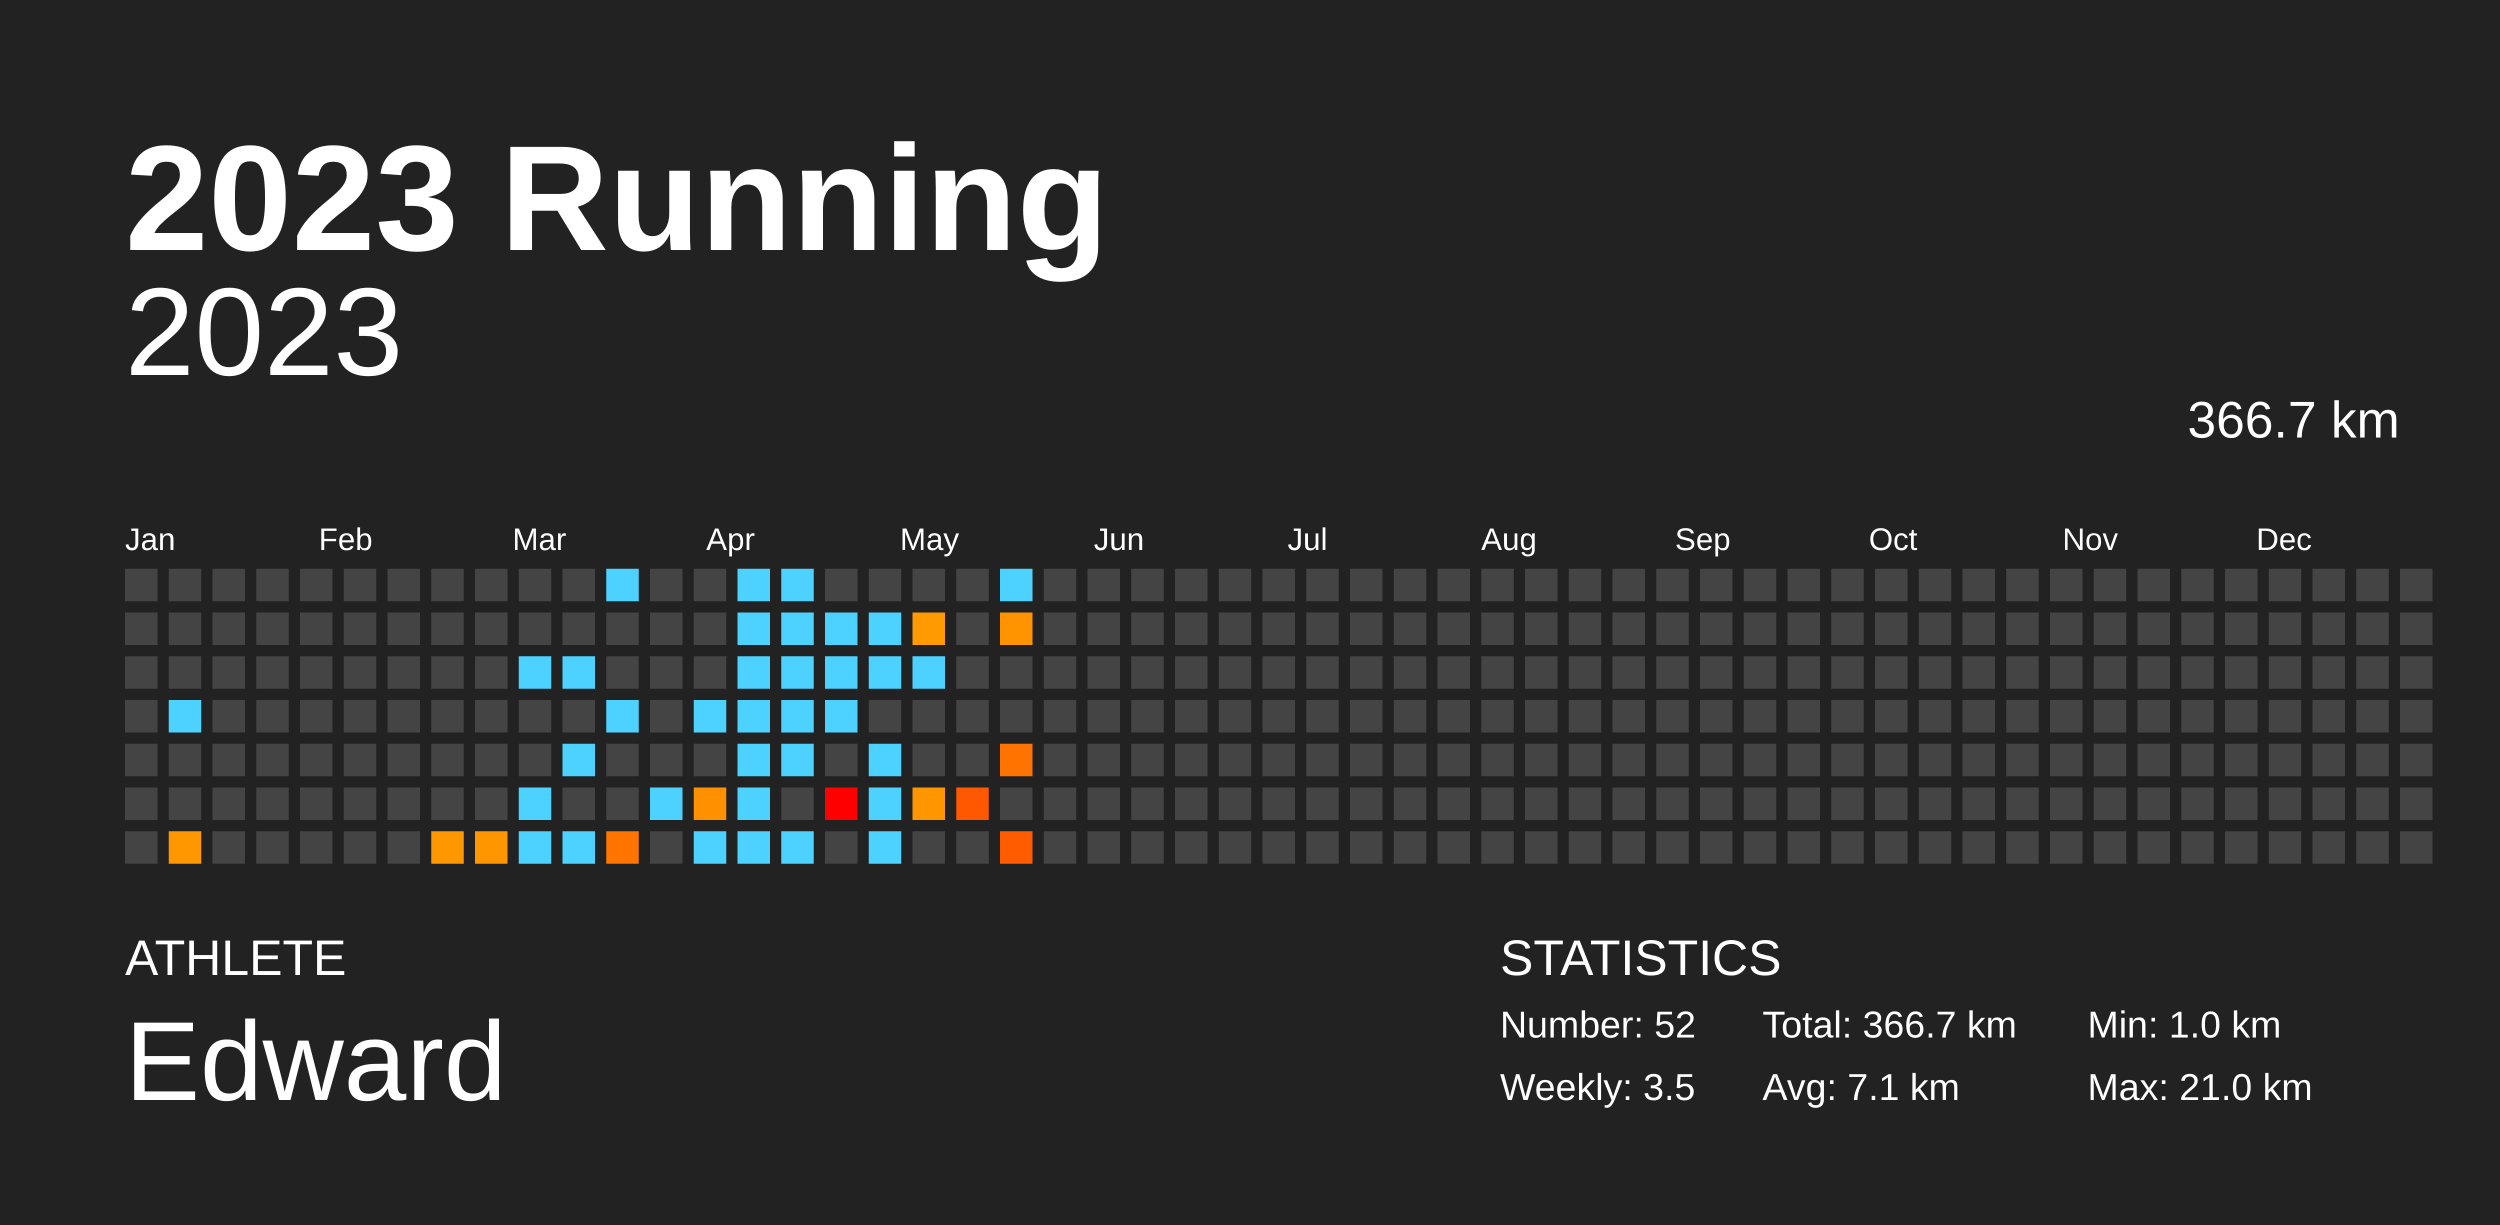
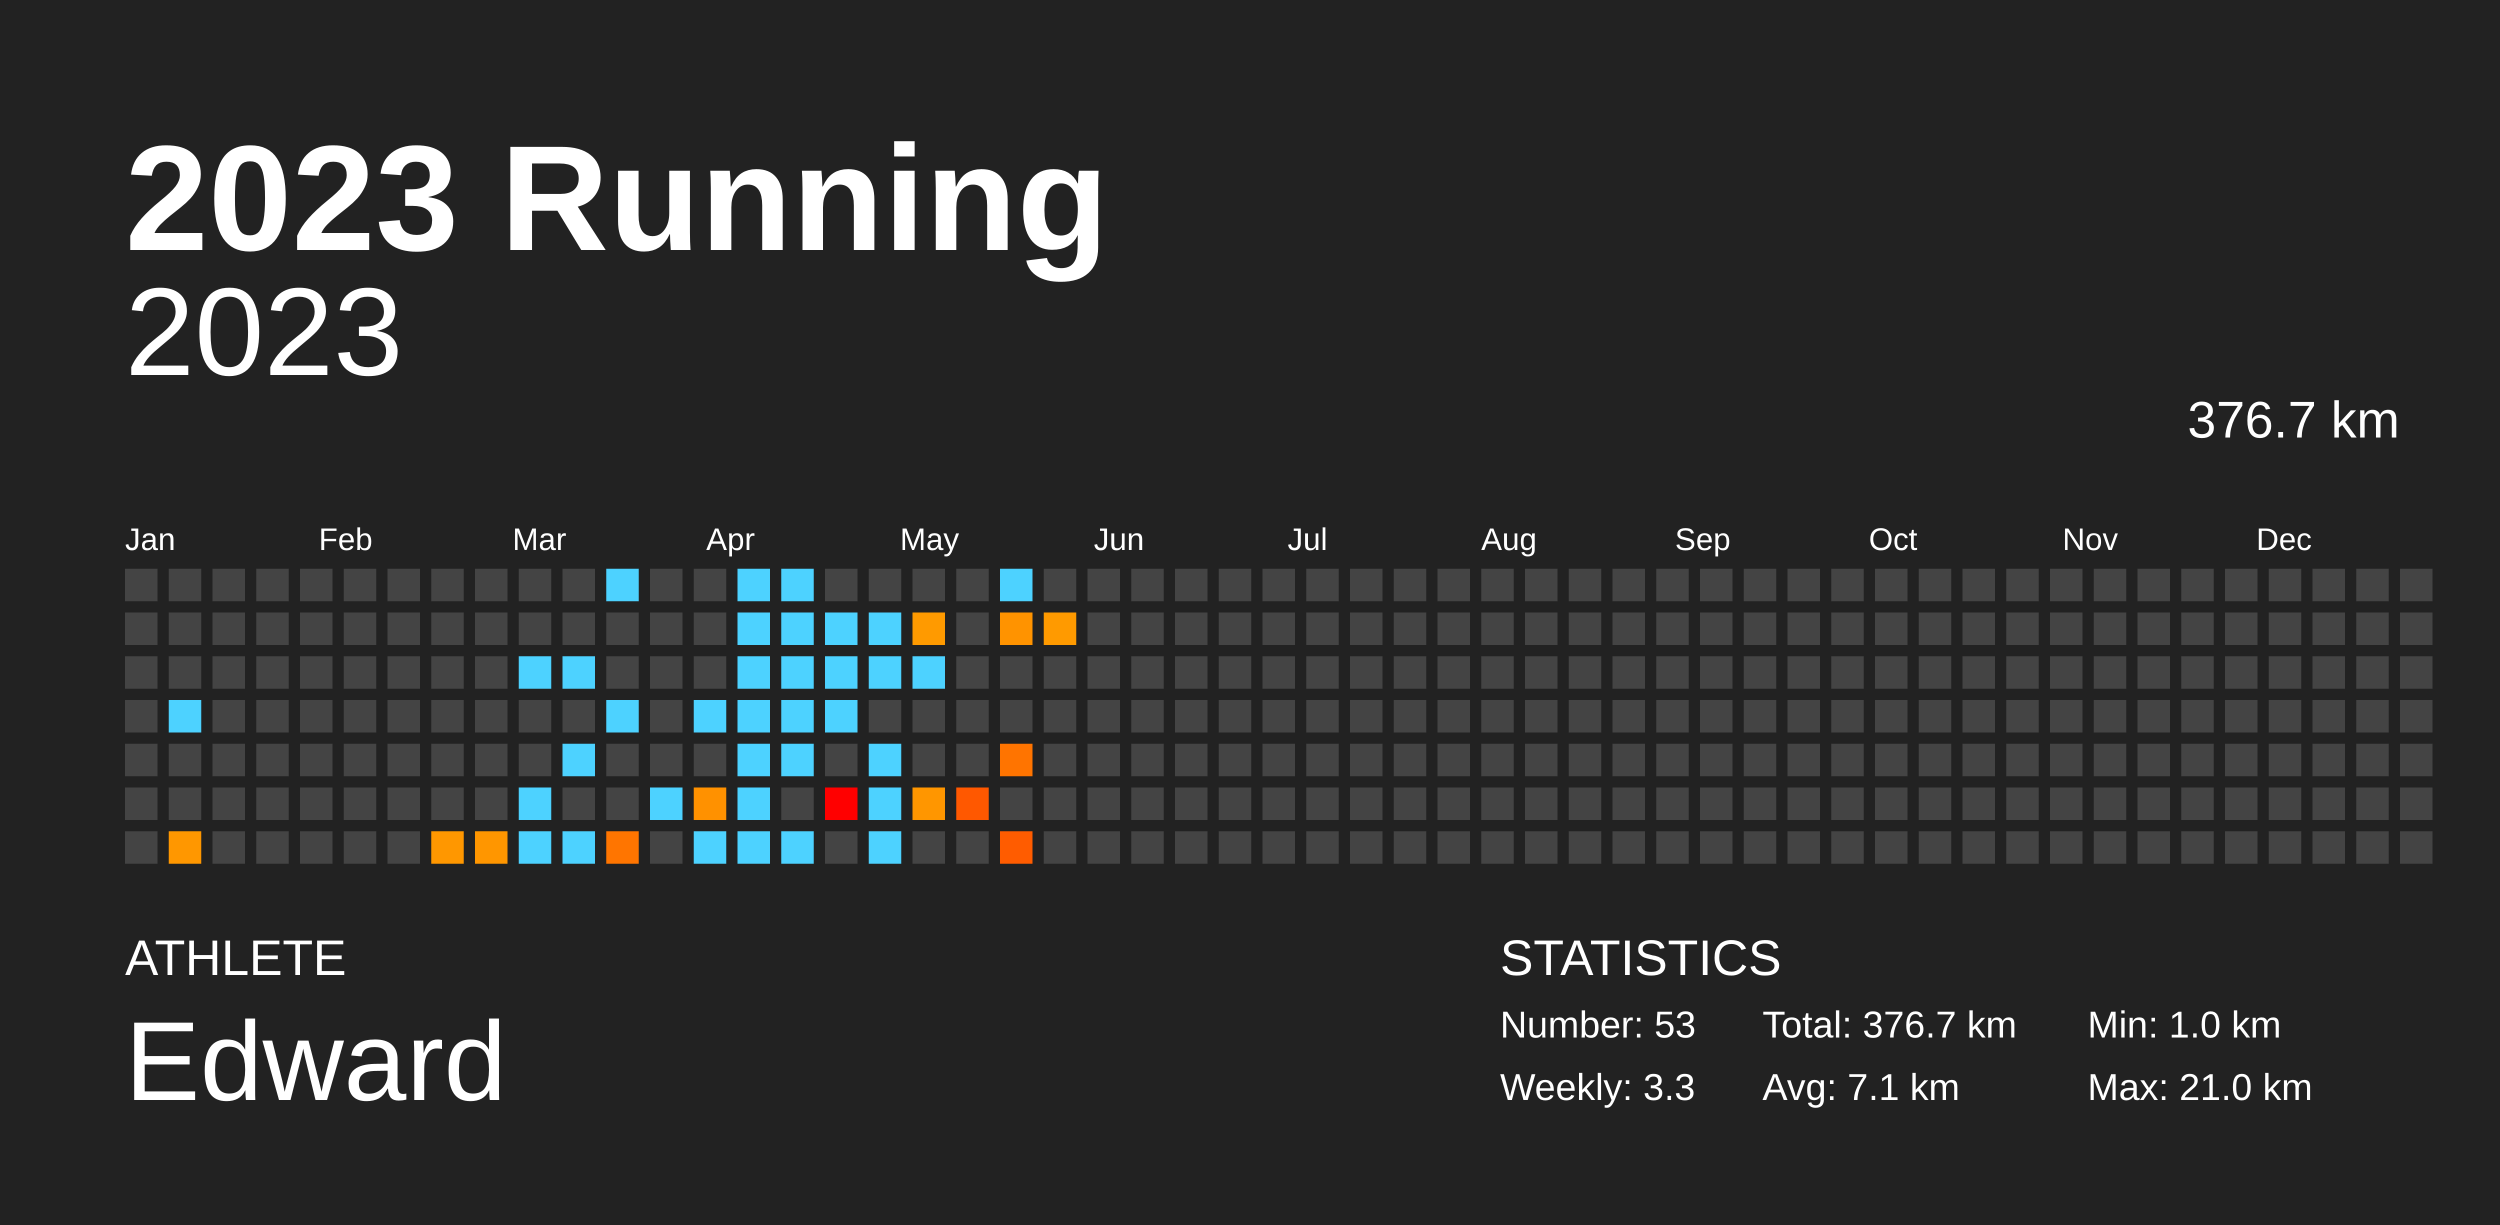
<svg xmlns="http://www.w3.org/2000/svg" baseProfile="full" height="98mm" version="1.1" viewBox="0,0,200,98" width="200mm">
  <defs />
  <rect fill="#222222" height="98" width="200" x="0" y="0" />
  <text fill="#FFFFFF" style="font-size:12px; font-family:Arial; font-weight:bold;" x="10" y="20">2023 Running</text>
  <text fill="#FFFFFF" style="font-size:4px; font-family:Arial" x="10" y="78">ATHLETE</text>
  <text fill="#FFFFFF" style="font-size:9px; font-family:Arial" x="10" y="88">Edward</text>
  <text fill="#FFFFFF" style="font-size:4px; font-family:Arial" x="120" y="78">STATISTICS</text>
-   <text fill="#FFFFFF" style="font-size:3px; font-family:Arial" x="120" y="83">Number: 52</text>
-   <text fill="#FFFFFF" style="font-size:3px; font-family:Arial" x="120" y="88">Weekly: 3.5</text>
-   <text fill="#FFFFFF" style="font-size:3px; font-family:Arial" x="141" y="83">Total: 366.7 km</text>
+   <text fill="#FFFFFF" style="font-size:3px; font-family:Arial" x="120" y="83">Number: 53</text>
+   <text fill="#FFFFFF" style="font-size:3px; font-family:Arial" x="120" y="88">Weekly: 3.3</text>
+   <text fill="#FFFFFF" style="font-size:3px; font-family:Arial" x="141" y="83">Total: 376.7 km</text>
  <text fill="#FFFFFF" style="font-size:3px; font-family:Arial" x="141" y="88">Avg: 7.1 km</text>
  <text fill="#FFFFFF" style="font-size:3px; font-family:Arial" x="167" y="83">Min: 1.0 km</text>
  <text fill="#FFFFFF" style="font-size:3px; font-family:Arial" x="167" y="88">Max: 21.0 km</text>
  <text alignment-baseline="hanging" fill="#FFFFFF" style="font-size:10.0px; font-family:Arial;" x="10" y="30">2023</text>
-   <text alignment-baseline="hanging" fill="#FFFFFF" style="font-size:4.125px; font-family:Arial;" x="175" y="35">366.7 km</text>
+   <text alignment-baseline="hanging" fill="#FFFFFF" style="font-size:4.125px; font-family:Arial;" x="175" y="35">376.7 km</text>
  <text fill="#FFFFFF" style="font-size:2.5px; font-family:Arial" x="10.0" y="44">Jan</text>
  <text fill="#FFFFFF" style="font-size:2.5px; font-family:Arial" x="25.5" y="44">Feb</text>
  <text fill="#FFFFFF" style="font-size:2.5px; font-family:Arial" x="41.0" y="44">Mar</text>
  <text fill="#FFFFFF" style="font-size:2.5px; font-family:Arial" x="56.5" y="44">Apr</text>
  <text fill="#FFFFFF" style="font-size:2.5px; font-family:Arial" x="72.0" y="44">May</text>
  <text fill="#FFFFFF" style="font-size:2.5px; font-family:Arial" x="87.5" y="44">Jun</text>
  <text fill="#FFFFFF" style="font-size:2.5px; font-family:Arial" x="103.0" y="44">Jul</text>
  <text fill="#FFFFFF" style="font-size:2.5px; font-family:Arial" x="118.5" y="44">Aug</text>
  <text fill="#FFFFFF" style="font-size:2.5px; font-family:Arial" x="134.0" y="44">Sep</text>
  <text fill="#FFFFFF" style="font-size:2.5px; font-family:Arial" x="149.5" y="44">Oct</text>
  <text fill="#FFFFFF" style="font-size:2.5px; font-family:Arial" x="165.0" y="44">Nov</text>
  <text fill="#FFFFFF" style="font-size:2.5px; font-family:Arial" x="180.5" y="44">Dec</text>
  <rect fill="#444444" height="2.6" width="2.6" x="10.0" y="45.5" />
  <rect fill="#444444" height="2.6" width="2.6" x="10.0" y="49.0" />
  <rect fill="#444444" height="2.6" width="2.6" x="10.0" y="52.5" />
  <rect fill="#444444" height="2.6" width="2.6" x="10.0" y="56.0" />
  <rect fill="#444444" height="2.6" width="2.6" x="10.0" y="59.5" />
  <rect fill="#444444" height="2.6" width="2.6" x="10.0" y="63.0" />
  <rect fill="#444444" height="2.6" width="2.6" x="10.0" y="66.5" />
  <rect fill="#444444" height="2.6" width="2.6" x="13.5" y="45.5" />
  <rect fill="#444444" height="2.6" width="2.6" x="13.5" y="49.0" />
  <rect fill="#444444" height="2.6" width="2.6" x="13.5" y="52.5" />
  <rect fill="#4dd2ff" height="2.6" width="2.6" x="13.5" y="56.0" />
  <rect fill="#444444" height="2.6" width="2.6" x="13.5" y="59.5" />
  <rect fill="#444444" height="2.6" width="2.6" x="13.5" y="63.0" />
  <rect fill="#ff9700" height="2.6" width="2.6" x="13.5" y="66.5" />
  <rect fill="#444444" height="2.6" width="2.6" x="17.0" y="45.5" />
  <rect fill="#444444" height="2.6" width="2.6" x="17.0" y="49.0" />
  <rect fill="#444444" height="2.6" width="2.6" x="17.0" y="52.5" />
  <rect fill="#444444" height="2.6" width="2.6" x="17.0" y="56.0" />
  <rect fill="#444444" height="2.6" width="2.6" x="17.0" y="59.5" />
  <rect fill="#444444" height="2.6" width="2.6" x="17.0" y="63.0" />
  <rect fill="#444444" height="2.6" width="2.6" x="17.0" y="66.5" />
  <rect fill="#444444" height="2.6" width="2.6" x="20.5" y="45.5" />
  <rect fill="#444444" height="2.6" width="2.6" x="20.5" y="49.0" />
  <rect fill="#444444" height="2.6" width="2.6" x="20.5" y="52.5" />
  <rect fill="#444444" height="2.6" width="2.6" x="20.5" y="56.0" />
  <rect fill="#444444" height="2.6" width="2.6" x="20.5" y="59.5" />
  <rect fill="#444444" height="2.6" width="2.6" x="20.5" y="63.0" />
  <rect fill="#444444" height="2.6" width="2.6" x="20.5" y="66.5" />
  <rect fill="#444444" height="2.6" width="2.6" x="24.0" y="45.5" />
  <rect fill="#444444" height="2.6" width="2.6" x="24.0" y="49.0" />
  <rect fill="#444444" height="2.6" width="2.6" x="24.0" y="52.5" />
  <rect fill="#444444" height="2.6" width="2.6" x="24.0" y="56.0" />
  <rect fill="#444444" height="2.6" width="2.6" x="24.0" y="59.5" />
  <rect fill="#444444" height="2.6" width="2.6" x="24.0" y="63.0" />
  <rect fill="#444444" height="2.6" width="2.6" x="24.0" y="66.5" />
  <rect fill="#444444" height="2.6" width="2.6" x="27.5" y="45.5" />
  <rect fill="#444444" height="2.6" width="2.6" x="27.5" y="49.0" />
  <rect fill="#444444" height="2.6" width="2.6" x="27.5" y="52.5" />
  <rect fill="#444444" height="2.6" width="2.6" x="27.5" y="56.0" />
  <rect fill="#444444" height="2.6" width="2.6" x="27.5" y="59.5" />
  <rect fill="#444444" height="2.6" width="2.6" x="27.5" y="63.0" />
  <rect fill="#444444" height="2.6" width="2.6" x="27.5" y="66.5" />
  <rect fill="#444444" height="2.6" width="2.6" x="31.0" y="45.5" />
  <rect fill="#444444" height="2.6" width="2.6" x="31.0" y="49.0" />
  <rect fill="#444444" height="2.6" width="2.6" x="31.0" y="52.5" />
  <rect fill="#444444" height="2.6" width="2.6" x="31.0" y="56.0" />
  <rect fill="#444444" height="2.6" width="2.6" x="31.0" y="59.5" />
  <rect fill="#444444" height="2.6" width="2.6" x="31.0" y="63.0" />
  <rect fill="#444444" height="2.6" width="2.6" x="31.0" y="66.5" />
  <rect fill="#444444" height="2.6" width="2.6" x="34.5" y="45.5" />
  <rect fill="#444444" height="2.6" width="2.6" x="34.5" y="49.0" />
  <rect fill="#444444" height="2.6" width="2.6" x="34.5" y="52.5" />
  <rect fill="#444444" height="2.6" width="2.6" x="34.5" y="56.0" />
  <rect fill="#444444" height="2.6" width="2.6" x="34.5" y="59.5" />
  <rect fill="#444444" height="2.6" width="2.6" x="34.5" y="63.0" />
  <rect fill="#ff9700" height="2.6" width="2.6" x="34.5" y="66.5" />
  <rect fill="#444444" height="2.6" width="2.6" x="38.0" y="45.5" />
  <rect fill="#444444" height="2.6" width="2.6" x="38.0" y="49.0" />
  <rect fill="#444444" height="2.6" width="2.6" x="38.0" y="52.5" />
  <rect fill="#444444" height="2.6" width="2.6" x="38.0" y="56.0" />
  <rect fill="#444444" height="2.6" width="2.6" x="38.0" y="59.5" />
  <rect fill="#444444" height="2.6" width="2.6" x="38.0" y="63.0" />
  <rect fill="#ff9600" height="2.6" width="2.6" x="38.0" y="66.5" />
  <rect fill="#444444" height="2.6" width="2.6" x="41.5" y="45.5" />
  <rect fill="#444444" height="2.6" width="2.6" x="41.5" y="49.0" />
  <rect fill="#4dd2ff" height="2.6" width="2.6" x="41.5" y="52.5" />
  <rect fill="#444444" height="2.6" width="2.6" x="41.5" y="56.0" />
  <rect fill="#444444" height="2.6" width="2.6" x="41.5" y="59.5" />
  <rect fill="#4dd2ff" height="2.6" width="2.6" x="41.5" y="63.0" />
  <rect fill="#4dd2ff" height="2.6" width="2.6" x="41.5" y="66.5" />
  <rect fill="#444444" height="2.6" width="2.6" x="45.0" y="45.5" />
  <rect fill="#444444" height="2.6" width="2.6" x="45.0" y="49.0" />
  <rect fill="#4dd2ff" height="2.6" width="2.6" x="45.0" y="52.5" />
  <rect fill="#444444" height="2.6" width="2.6" x="45.0" y="56.0" />
  <rect fill="#4dd2ff" height="2.6" width="2.6" x="45.0" y="59.5" />
  <rect fill="#444444" height="2.6" width="2.6" x="45.0" y="63.0" />
  <rect fill="#4dd2ff" height="2.6" width="2.6" x="45.0" y="66.5" />
  <rect fill="#4dd2ff" height="2.6" width="2.6" x="48.5" y="45.5" />
  <rect fill="#444444" height="2.6" width="2.6" x="48.5" y="49.0" />
  <rect fill="#444444" height="2.6" width="2.6" x="48.5" y="52.5" />
  <rect fill="#4dd2ff" height="2.6" width="2.6" x="48.5" y="56.0" />
  <rect fill="#444444" height="2.6" width="2.6" x="48.5" y="59.5" />
  <rect fill="#444444" height="2.6" width="2.6" x="48.5" y="63.0" />
  <rect fill="#ff7500" height="2.6" width="2.6" x="48.5" y="66.5" />
  <rect fill="#444444" height="2.6" width="2.6" x="52.0" y="45.5" />
  <rect fill="#444444" height="2.6" width="2.6" x="52.0" y="49.0" />
  <rect fill="#444444" height="2.6" width="2.6" x="52.0" y="52.5" />
  <rect fill="#444444" height="2.6" width="2.6" x="52.0" y="56.0" />
  <rect fill="#444444" height="2.6" width="2.6" x="52.0" y="59.5" />
  <rect fill="#4dd2ff" height="2.6" width="2.6" x="52.0" y="63.0" />
  <rect fill="#444444" height="2.6" width="2.6" x="52.0" y="66.5" />
  <rect fill="#444444" height="2.6" width="2.6" x="55.5" y="45.5" />
  <rect fill="#444444" height="2.6" width="2.6" x="55.5" y="49.0" />
  <rect fill="#444444" height="2.6" width="2.6" x="55.5" y="52.5" />
  <rect fill="#4dd2ff" height="2.6" width="2.6" x="55.5" y="56.0" />
  <rect fill="#444444" height="2.6" width="2.6" x="55.5" y="59.5" />
  <rect fill="#ff9100" height="2.6" width="2.6" x="55.5" y="63.0" />
  <rect fill="#4dd2ff" height="2.6" width="2.6" x="55.5" y="66.5" />
  <rect fill="#4dd2ff" height="2.6" width="2.6" x="59.0" y="45.5" />
  <rect fill="#4dd2ff" height="2.6" width="2.6" x="59.0" y="49.0" />
  <rect fill="#4dd2ff" height="2.6" width="2.6" x="59.0" y="52.5" />
  <rect fill="#4dd2ff" height="2.6" width="2.6" x="59.0" y="56.0" />
  <rect fill="#4dd2ff" height="2.6" width="2.6" x="59.0" y="59.5" />
  <rect fill="#4dd2ff" height="2.6" width="2.6" x="59.0" y="63.0" />
  <rect fill="#4dd2ff" height="2.6" width="2.6" x="59.0" y="66.5" />
  <rect fill="#4dd2ff" height="2.6" width="2.6" x="62.5" y="45.5" />
  <rect fill="#4dd2ff" height="2.6" width="2.6" x="62.5" y="49.0" />
  <rect fill="#4dd2ff" height="2.6" width="2.6" x="62.5" y="52.5" />
  <rect fill="#4dd2ff" height="2.6" width="2.6" x="62.5" y="56.0" />
  <rect fill="#4dd2ff" height="2.6" width="2.6" x="62.5" y="59.5" />
  <rect fill="#444444" height="2.6" width="2.6" x="62.5" y="63.0" />
  <rect fill="#4dd2ff" height="2.6" width="2.6" x="62.5" y="66.5" />
  <rect fill="#444444" height="2.6" width="2.6" x="66.0" y="45.5" />
  <rect fill="#4dd2ff" height="2.6" width="2.6" x="66.0" y="49.0" />
  <rect fill="#4dd2ff" height="2.6" width="2.6" x="66.0" y="52.5" />
  <rect fill="#4dd2ff" height="2.6" width="2.6" x="66.0" y="56.0" />
  <rect fill="#444444" height="2.6" width="2.6" x="66.0" y="59.5" />
  <rect fill="red" height="2.6" width="2.6" x="66.0" y="63.0" />
  <rect fill="#444444" height="2.6" width="2.6" x="66.0" y="66.5" />
  <rect fill="#444444" height="2.6" width="2.6" x="69.5" y="45.5" />
  <rect fill="#4dd2ff" height="2.6" width="2.6" x="69.5" y="49.0" />
  <rect fill="#4dd2ff" height="2.6" width="2.6" x="69.5" y="52.5" />
  <rect fill="#444444" height="2.6" width="2.6" x="69.5" y="56.0" />
  <rect fill="#4dd2ff" height="2.6" width="2.6" x="69.5" y="59.5" />
  <rect fill="#4dd2ff" height="2.6" width="2.6" x="69.5" y="63.0" />
  <rect fill="#4dd2ff" height="2.6" width="2.6" x="69.5" y="66.5" />
  <rect fill="#444444" height="2.6" width="2.6" x="73.0" y="45.5" />
  <rect fill="#ff9a00" height="2.6" width="2.6" x="73.0" y="49.0" />
  <rect fill="#4dd2ff" height="2.6" width="2.6" x="73.0" y="52.5" />
  <rect fill="#444444" height="2.6" width="2.6" x="73.0" y="56.0" />
  <rect fill="#444444" height="2.6" width="2.6" x="73.0" y="59.5" />
  <rect fill="#ff9600" height="2.6" width="2.6" x="73.0" y="63.0" />
  <rect fill="#444444" height="2.6" width="2.6" x="73.0" y="66.5" />
  <rect fill="#444444" height="2.6" width="2.6" x="76.5" y="45.5" />
  <rect fill="#444444" height="2.6" width="2.6" x="76.5" y="49.0" />
  <rect fill="#444444" height="2.6" width="2.6" x="76.5" y="52.5" />
  <rect fill="#444444" height="2.6" width="2.6" x="76.5" y="56.0" />
  <rect fill="#444444" height="2.6" width="2.6" x="76.5" y="59.5" />
  <rect fill="#ff5800" height="2.6" width="2.6" x="76.5" y="63.0" />
  <rect fill="#444444" height="2.6" width="2.6" x="76.5" y="66.5" />
  <rect fill="#4dd2ff" height="2.6" width="2.6" x="80.0" y="45.5" />
  <rect fill="#ff9300" height="2.6" width="2.6" x="80.0" y="49.0" />
  <rect fill="#444444" height="2.6" width="2.6" x="80.0" y="52.5" />
  <rect fill="#444444" height="2.6" width="2.6" x="80.0" y="56.0" />
  <rect fill="#ff7400" height="2.6" width="2.6" x="80.0" y="59.5" />
  <rect fill="#444444" height="2.6" width="2.6" x="80.0" y="63.0" />
  <rect fill="#ff5c00" height="2.6" width="2.6" x="80.0" y="66.5" />
  <rect fill="#444444" height="2.6" width="2.6" x="83.5" y="45.5" />
-   <rect fill="#444444" height="2.6" width="2.6" x="83.5" y="49.0" />
+   <rect fill="#ff9a00" height="2.6" width="2.6" x="83.5" y="49.0" />
  <rect fill="#444444" height="2.6" width="2.6" x="83.5" y="52.5" />
  <rect fill="#444444" height="2.6" width="2.6" x="83.5" y="56.0" />
  <rect fill="#444444" height="2.6" width="2.6" x="83.5" y="59.5" />
  <rect fill="#444444" height="2.6" width="2.6" x="83.5" y="63.0" />
  <rect fill="#444444" height="2.6" width="2.6" x="83.5" y="66.5" />
  <rect fill="#444444" height="2.6" width="2.6" x="87.0" y="45.5" />
  <rect fill="#444444" height="2.6" width="2.6" x="87.0" y="49.0" />
  <rect fill="#444444" height="2.6" width="2.6" x="87.0" y="52.5" />
  <rect fill="#444444" height="2.6" width="2.6" x="87.0" y="56.0" />
  <rect fill="#444444" height="2.6" width="2.6" x="87.0" y="59.5" />
  <rect fill="#444444" height="2.6" width="2.6" x="87.0" y="63.0" />
  <rect fill="#444444" height="2.6" width="2.6" x="87.0" y="66.5" />
  <rect fill="#444444" height="2.6" width="2.6" x="90.5" y="45.5" />
  <rect fill="#444444" height="2.6" width="2.6" x="90.5" y="49.0" />
  <rect fill="#444444" height="2.6" width="2.6" x="90.5" y="52.5" />
  <rect fill="#444444" height="2.6" width="2.6" x="90.5" y="56.0" />
  <rect fill="#444444" height="2.6" width="2.6" x="90.5" y="59.5" />
  <rect fill="#444444" height="2.6" width="2.6" x="90.5" y="63.0" />
  <rect fill="#444444" height="2.6" width="2.6" x="90.5" y="66.5" />
  <rect fill="#444444" height="2.6" width="2.6" x="94.0" y="45.5" />
  <rect fill="#444444" height="2.6" width="2.6" x="94.0" y="49.0" />
  <rect fill="#444444" height="2.6" width="2.6" x="94.0" y="52.5" />
  <rect fill="#444444" height="2.6" width="2.6" x="94.0" y="56.0" />
  <rect fill="#444444" height="2.6" width="2.6" x="94.0" y="59.5" />
  <rect fill="#444444" height="2.6" width="2.6" x="94.0" y="63.0" />
  <rect fill="#444444" height="2.6" width="2.6" x="94.0" y="66.5" />
  <rect fill="#444444" height="2.6" width="2.6" x="97.5" y="45.5" />
  <rect fill="#444444" height="2.6" width="2.6" x="97.5" y="49.0" />
  <rect fill="#444444" height="2.6" width="2.6" x="97.5" y="52.5" />
  <rect fill="#444444" height="2.6" width="2.6" x="97.5" y="56.0" />
  <rect fill="#444444" height="2.6" width="2.6" x="97.5" y="59.5" />
  <rect fill="#444444" height="2.6" width="2.6" x="97.5" y="63.0" />
  <rect fill="#444444" height="2.6" width="2.6" x="97.5" y="66.5" />
  <rect fill="#444444" height="2.6" width="2.6" x="101.0" y="45.5" />
  <rect fill="#444444" height="2.6" width="2.6" x="101.0" y="49.0" />
  <rect fill="#444444" height="2.6" width="2.6" x="101.0" y="52.5" />
  <rect fill="#444444" height="2.6" width="2.6" x="101.0" y="56.0" />
  <rect fill="#444444" height="2.6" width="2.6" x="101.0" y="59.5" />
  <rect fill="#444444" height="2.6" width="2.6" x="101.0" y="63.0" />
  <rect fill="#444444" height="2.6" width="2.6" x="101.0" y="66.5" />
  <rect fill="#444444" height="2.6" width="2.6" x="104.5" y="45.5" />
  <rect fill="#444444" height="2.6" width="2.6" x="104.5" y="49.0" />
  <rect fill="#444444" height="2.6" width="2.6" x="104.5" y="52.5" />
  <rect fill="#444444" height="2.6" width="2.6" x="104.5" y="56.0" />
  <rect fill="#444444" height="2.6" width="2.6" x="104.5" y="59.5" />
  <rect fill="#444444" height="2.6" width="2.6" x="104.5" y="63.0" />
  <rect fill="#444444" height="2.6" width="2.6" x="104.5" y="66.5" />
  <rect fill="#444444" height="2.6" width="2.6" x="108.0" y="45.5" />
  <rect fill="#444444" height="2.6" width="2.6" x="108.0" y="49.0" />
  <rect fill="#444444" height="2.6" width="2.6" x="108.0" y="52.5" />
  <rect fill="#444444" height="2.6" width="2.6" x="108.0" y="56.0" />
  <rect fill="#444444" height="2.6" width="2.6" x="108.0" y="59.5" />
  <rect fill="#444444" height="2.6" width="2.6" x="108.0" y="63.0" />
  <rect fill="#444444" height="2.6" width="2.6" x="108.0" y="66.5" />
  <rect fill="#444444" height="2.6" width="2.6" x="111.5" y="45.5" />
  <rect fill="#444444" height="2.6" width="2.6" x="111.5" y="49.0" />
  <rect fill="#444444" height="2.6" width="2.6" x="111.5" y="52.5" />
  <rect fill="#444444" height="2.6" width="2.6" x="111.5" y="56.0" />
  <rect fill="#444444" height="2.6" width="2.6" x="111.5" y="59.5" />
  <rect fill="#444444" height="2.6" width="2.6" x="111.5" y="63.0" />
  <rect fill="#444444" height="2.6" width="2.6" x="111.5" y="66.5" />
  <rect fill="#444444" height="2.6" width="2.6" x="115.0" y="45.5" />
  <rect fill="#444444" height="2.6" width="2.6" x="115.0" y="49.0" />
  <rect fill="#444444" height="2.6" width="2.6" x="115.0" y="52.5" />
  <rect fill="#444444" height="2.6" width="2.6" x="115.0" y="56.0" />
  <rect fill="#444444" height="2.6" width="2.6" x="115.0" y="59.5" />
  <rect fill="#444444" height="2.6" width="2.6" x="115.0" y="63.0" />
  <rect fill="#444444" height="2.6" width="2.6" x="115.0" y="66.5" />
  <rect fill="#444444" height="2.6" width="2.6" x="118.5" y="45.5" />
  <rect fill="#444444" height="2.6" width="2.6" x="118.5" y="49.0" />
  <rect fill="#444444" height="2.6" width="2.6" x="118.5" y="52.5" />
  <rect fill="#444444" height="2.6" width="2.6" x="118.5" y="56.0" />
  <rect fill="#444444" height="2.6" width="2.6" x="118.5" y="59.5" />
  <rect fill="#444444" height="2.6" width="2.6" x="118.5" y="63.0" />
  <rect fill="#444444" height="2.6" width="2.6" x="118.5" y="66.5" />
  <rect fill="#444444" height="2.6" width="2.6" x="122.0" y="45.5" />
  <rect fill="#444444" height="2.6" width="2.6" x="122.0" y="49.0" />
  <rect fill="#444444" height="2.6" width="2.6" x="122.0" y="52.5" />
  <rect fill="#444444" height="2.6" width="2.6" x="122.0" y="56.0" />
  <rect fill="#444444" height="2.6" width="2.6" x="122.0" y="59.5" />
  <rect fill="#444444" height="2.6" width="2.6" x="122.0" y="63.0" />
  <rect fill="#444444" height="2.6" width="2.6" x="122.0" y="66.5" />
  <rect fill="#444444" height="2.6" width="2.6" x="125.5" y="45.5" />
  <rect fill="#444444" height="2.6" width="2.6" x="125.5" y="49.0" />
  <rect fill="#444444" height="2.6" width="2.6" x="125.5" y="52.5" />
  <rect fill="#444444" height="2.6" width="2.6" x="125.5" y="56.0" />
  <rect fill="#444444" height="2.6" width="2.6" x="125.5" y="59.5" />
  <rect fill="#444444" height="2.6" width="2.6" x="125.5" y="63.0" />
  <rect fill="#444444" height="2.6" width="2.6" x="125.5" y="66.5" />
  <rect fill="#444444" height="2.6" width="2.6" x="129.0" y="45.5" />
  <rect fill="#444444" height="2.6" width="2.6" x="129.0" y="49.0" />
  <rect fill="#444444" height="2.6" width="2.6" x="129.0" y="52.5" />
  <rect fill="#444444" height="2.6" width="2.6" x="129.0" y="56.0" />
  <rect fill="#444444" height="2.6" width="2.6" x="129.0" y="59.5" />
  <rect fill="#444444" height="2.6" width="2.6" x="129.0" y="63.0" />
  <rect fill="#444444" height="2.6" width="2.6" x="129.0" y="66.5" />
  <rect fill="#444444" height="2.6" width="2.6" x="132.5" y="45.5" />
  <rect fill="#444444" height="2.6" width="2.6" x="132.5" y="49.0" />
  <rect fill="#444444" height="2.6" width="2.6" x="132.5" y="52.5" />
  <rect fill="#444444" height="2.6" width="2.6" x="132.5" y="56.0" />
  <rect fill="#444444" height="2.6" width="2.6" x="132.5" y="59.5" />
  <rect fill="#444444" height="2.6" width="2.6" x="132.5" y="63.0" />
  <rect fill="#444444" height="2.6" width="2.6" x="132.5" y="66.5" />
  <rect fill="#444444" height="2.6" width="2.6" x="136.0" y="45.5" />
  <rect fill="#444444" height="2.6" width="2.6" x="136.0" y="49.0" />
  <rect fill="#444444" height="2.6" width="2.6" x="136.0" y="52.5" />
  <rect fill="#444444" height="2.6" width="2.6" x="136.0" y="56.0" />
  <rect fill="#444444" height="2.6" width="2.6" x="136.0" y="59.5" />
  <rect fill="#444444" height="2.6" width="2.6" x="136.0" y="63.0" />
  <rect fill="#444444" height="2.6" width="2.6" x="136.0" y="66.5" />
  <rect fill="#444444" height="2.6" width="2.6" x="139.5" y="45.5" />
  <rect fill="#444444" height="2.6" width="2.6" x="139.5" y="49.0" />
  <rect fill="#444444" height="2.6" width="2.6" x="139.5" y="52.5" />
  <rect fill="#444444" height="2.6" width="2.6" x="139.5" y="56.0" />
  <rect fill="#444444" height="2.6" width="2.6" x="139.5" y="59.5" />
  <rect fill="#444444" height="2.6" width="2.6" x="139.5" y="63.0" />
  <rect fill="#444444" height="2.6" width="2.6" x="139.5" y="66.5" />
  <rect fill="#444444" height="2.6" width="2.6" x="143.0" y="45.5" />
  <rect fill="#444444" height="2.6" width="2.6" x="143.0" y="49.0" />
  <rect fill="#444444" height="2.6" width="2.6" x="143.0" y="52.5" />
  <rect fill="#444444" height="2.6" width="2.6" x="143.0" y="56.0" />
  <rect fill="#444444" height="2.6" width="2.6" x="143.0" y="59.5" />
  <rect fill="#444444" height="2.6" width="2.6" x="143.0" y="63.0" />
  <rect fill="#444444" height="2.6" width="2.6" x="143.0" y="66.5" />
  <rect fill="#444444" height="2.6" width="2.6" x="146.5" y="45.5" />
  <rect fill="#444444" height="2.6" width="2.6" x="146.5" y="49.0" />
  <rect fill="#444444" height="2.6" width="2.6" x="146.5" y="52.5" />
  <rect fill="#444444" height="2.6" width="2.6" x="146.5" y="56.0" />
  <rect fill="#444444" height="2.6" width="2.6" x="146.5" y="59.5" />
  <rect fill="#444444" height="2.6" width="2.6" x="146.5" y="63.0" />
  <rect fill="#444444" height="2.6" width="2.6" x="146.5" y="66.5" />
  <rect fill="#444444" height="2.6" width="2.6" x="150.0" y="45.5" />
  <rect fill="#444444" height="2.6" width="2.6" x="150.0" y="49.0" />
  <rect fill="#444444" height="2.6" width="2.6" x="150.0" y="52.5" />
  <rect fill="#444444" height="2.6" width="2.6" x="150.0" y="56.0" />
  <rect fill="#444444" height="2.6" width="2.6" x="150.0" y="59.5" />
  <rect fill="#444444" height="2.6" width="2.6" x="150.0" y="63.0" />
  <rect fill="#444444" height="2.6" width="2.6" x="150.0" y="66.5" />
  <rect fill="#444444" height="2.6" width="2.6" x="153.5" y="45.5" />
  <rect fill="#444444" height="2.6" width="2.6" x="153.5" y="49.0" />
  <rect fill="#444444" height="2.6" width="2.6" x="153.5" y="52.5" />
  <rect fill="#444444" height="2.6" width="2.6" x="153.5" y="56.0" />
  <rect fill="#444444" height="2.6" width="2.6" x="153.5" y="59.5" />
  <rect fill="#444444" height="2.6" width="2.6" x="153.5" y="63.0" />
  <rect fill="#444444" height="2.6" width="2.6" x="153.5" y="66.5" />
  <rect fill="#444444" height="2.6" width="2.6" x="157.0" y="45.5" />
  <rect fill="#444444" height="2.6" width="2.6" x="157.0" y="49.0" />
  <rect fill="#444444" height="2.6" width="2.6" x="157.0" y="52.5" />
  <rect fill="#444444" height="2.6" width="2.6" x="157.0" y="56.0" />
  <rect fill="#444444" height="2.6" width="2.6" x="157.0" y="59.5" />
  <rect fill="#444444" height="2.6" width="2.6" x="157.0" y="63.0" />
  <rect fill="#444444" height="2.6" width="2.6" x="157.0" y="66.5" />
  <rect fill="#444444" height="2.6" width="2.6" x="160.5" y="45.5" />
  <rect fill="#444444" height="2.6" width="2.6" x="160.5" y="49.0" />
  <rect fill="#444444" height="2.6" width="2.6" x="160.5" y="52.5" />
  <rect fill="#444444" height="2.6" width="2.6" x="160.5" y="56.0" />
  <rect fill="#444444" height="2.6" width="2.6" x="160.5" y="59.5" />
  <rect fill="#444444" height="2.6" width="2.6" x="160.5" y="63.0" />
  <rect fill="#444444" height="2.6" width="2.6" x="160.5" y="66.5" />
  <rect fill="#444444" height="2.6" width="2.6" x="164.0" y="45.5" />
  <rect fill="#444444" height="2.6" width="2.6" x="164.0" y="49.0" />
  <rect fill="#444444" height="2.6" width="2.6" x="164.0" y="52.5" />
  <rect fill="#444444" height="2.6" width="2.6" x="164.0" y="56.0" />
  <rect fill="#444444" height="2.6" width="2.6" x="164.0" y="59.5" />
  <rect fill="#444444" height="2.6" width="2.6" x="164.0" y="63.0" />
  <rect fill="#444444" height="2.6" width="2.6" x="164.0" y="66.5" />
  <rect fill="#444444" height="2.6" width="2.6" x="167.5" y="45.5" />
  <rect fill="#444444" height="2.6" width="2.6" x="167.5" y="49.0" />
  <rect fill="#444444" height="2.6" width="2.6" x="167.5" y="52.5" />
  <rect fill="#444444" height="2.6" width="2.6" x="167.5" y="56.0" />
  <rect fill="#444444" height="2.6" width="2.6" x="167.5" y="59.5" />
  <rect fill="#444444" height="2.6" width="2.6" x="167.5" y="63.0" />
  <rect fill="#444444" height="2.6" width="2.6" x="167.5" y="66.5" />
  <rect fill="#444444" height="2.6" width="2.6" x="171.0" y="45.5" />
  <rect fill="#444444" height="2.6" width="2.6" x="171.0" y="49.0" />
  <rect fill="#444444" height="2.6" width="2.6" x="171.0" y="52.5" />
  <rect fill="#444444" height="2.6" width="2.6" x="171.0" y="56.0" />
  <rect fill="#444444" height="2.6" width="2.6" x="171.0" y="59.5" />
  <rect fill="#444444" height="2.6" width="2.6" x="171.0" y="63.0" />
  <rect fill="#444444" height="2.6" width="2.6" x="171.0" y="66.5" />
  <rect fill="#444444" height="2.6" width="2.6" x="174.5" y="45.5" />
  <rect fill="#444444" height="2.6" width="2.6" x="174.5" y="49.0" />
  <rect fill="#444444" height="2.6" width="2.6" x="174.5" y="52.5" />
  <rect fill="#444444" height="2.6" width="2.6" x="174.5" y="56.0" />
  <rect fill="#444444" height="2.6" width="2.6" x="174.5" y="59.5" />
  <rect fill="#444444" height="2.6" width="2.6" x="174.5" y="63.0" />
  <rect fill="#444444" height="2.6" width="2.6" x="174.5" y="66.5" />
  <rect fill="#444444" height="2.6" width="2.6" x="178.0" y="45.5" />
  <rect fill="#444444" height="2.6" width="2.6" x="178.0" y="49.0" />
  <rect fill="#444444" height="2.6" width="2.6" x="178.0" y="52.5" />
  <rect fill="#444444" height="2.6" width="2.6" x="178.0" y="56.0" />
  <rect fill="#444444" height="2.6" width="2.6" x="178.0" y="59.5" />
  <rect fill="#444444" height="2.6" width="2.6" x="178.0" y="63.0" />
  <rect fill="#444444" height="2.6" width="2.6" x="178.0" y="66.5" />
  <rect fill="#444444" height="2.6" width="2.6" x="181.5" y="45.5" />
  <rect fill="#444444" height="2.6" width="2.6" x="181.5" y="49.0" />
  <rect fill="#444444" height="2.6" width="2.6" x="181.5" y="52.5" />
  <rect fill="#444444" height="2.6" width="2.6" x="181.5" y="56.0" />
  <rect fill="#444444" height="2.6" width="2.6" x="181.5" y="59.5" />
  <rect fill="#444444" height="2.6" width="2.6" x="181.5" y="63.0" />
  <rect fill="#444444" height="2.6" width="2.6" x="181.5" y="66.5" />
  <rect fill="#444444" height="2.6" width="2.6" x="185.0" y="45.5" />
  <rect fill="#444444" height="2.6" width="2.6" x="185.0" y="49.0" />
  <rect fill="#444444" height="2.6" width="2.6" x="185.0" y="52.5" />
  <rect fill="#444444" height="2.6" width="2.6" x="185.0" y="56.0" />
  <rect fill="#444444" height="2.6" width="2.6" x="185.0" y="59.5" />
  <rect fill="#444444" height="2.6" width="2.6" x="185.0" y="63.0" />
  <rect fill="#444444" height="2.6" width="2.6" x="185.0" y="66.5" />
  <rect fill="#444444" height="2.6" width="2.6" x="188.5" y="45.5" />
  <rect fill="#444444" height="2.6" width="2.6" x="188.5" y="49.0" />
  <rect fill="#444444" height="2.6" width="2.6" x="188.5" y="52.5" />
  <rect fill="#444444" height="2.6" width="2.6" x="188.5" y="56.0" />
  <rect fill="#444444" height="2.6" width="2.6" x="188.5" y="59.5" />
  <rect fill="#444444" height="2.6" width="2.6" x="188.5" y="63.0" />
  <rect fill="#444444" height="2.6" width="2.6" x="188.5" y="66.5" />
  <rect fill="#444444" height="2.6" width="2.6" x="192.0" y="45.5" />
  <rect fill="#444444" height="2.6" width="2.6" x="192.0" y="49.0" />
  <rect fill="#444444" height="2.6" width="2.6" x="192.0" y="52.5" />
  <rect fill="#444444" height="2.6" width="2.6" x="192.0" y="56.0" />
  <rect fill="#444444" height="2.6" width="2.6" x="192.0" y="59.5" />
  <rect fill="#444444" height="2.6" width="2.6" x="192.0" y="63.0" />
  <rect fill="#444444" height="2.6" width="2.6" x="192.0" y="66.5" />
</svg>
